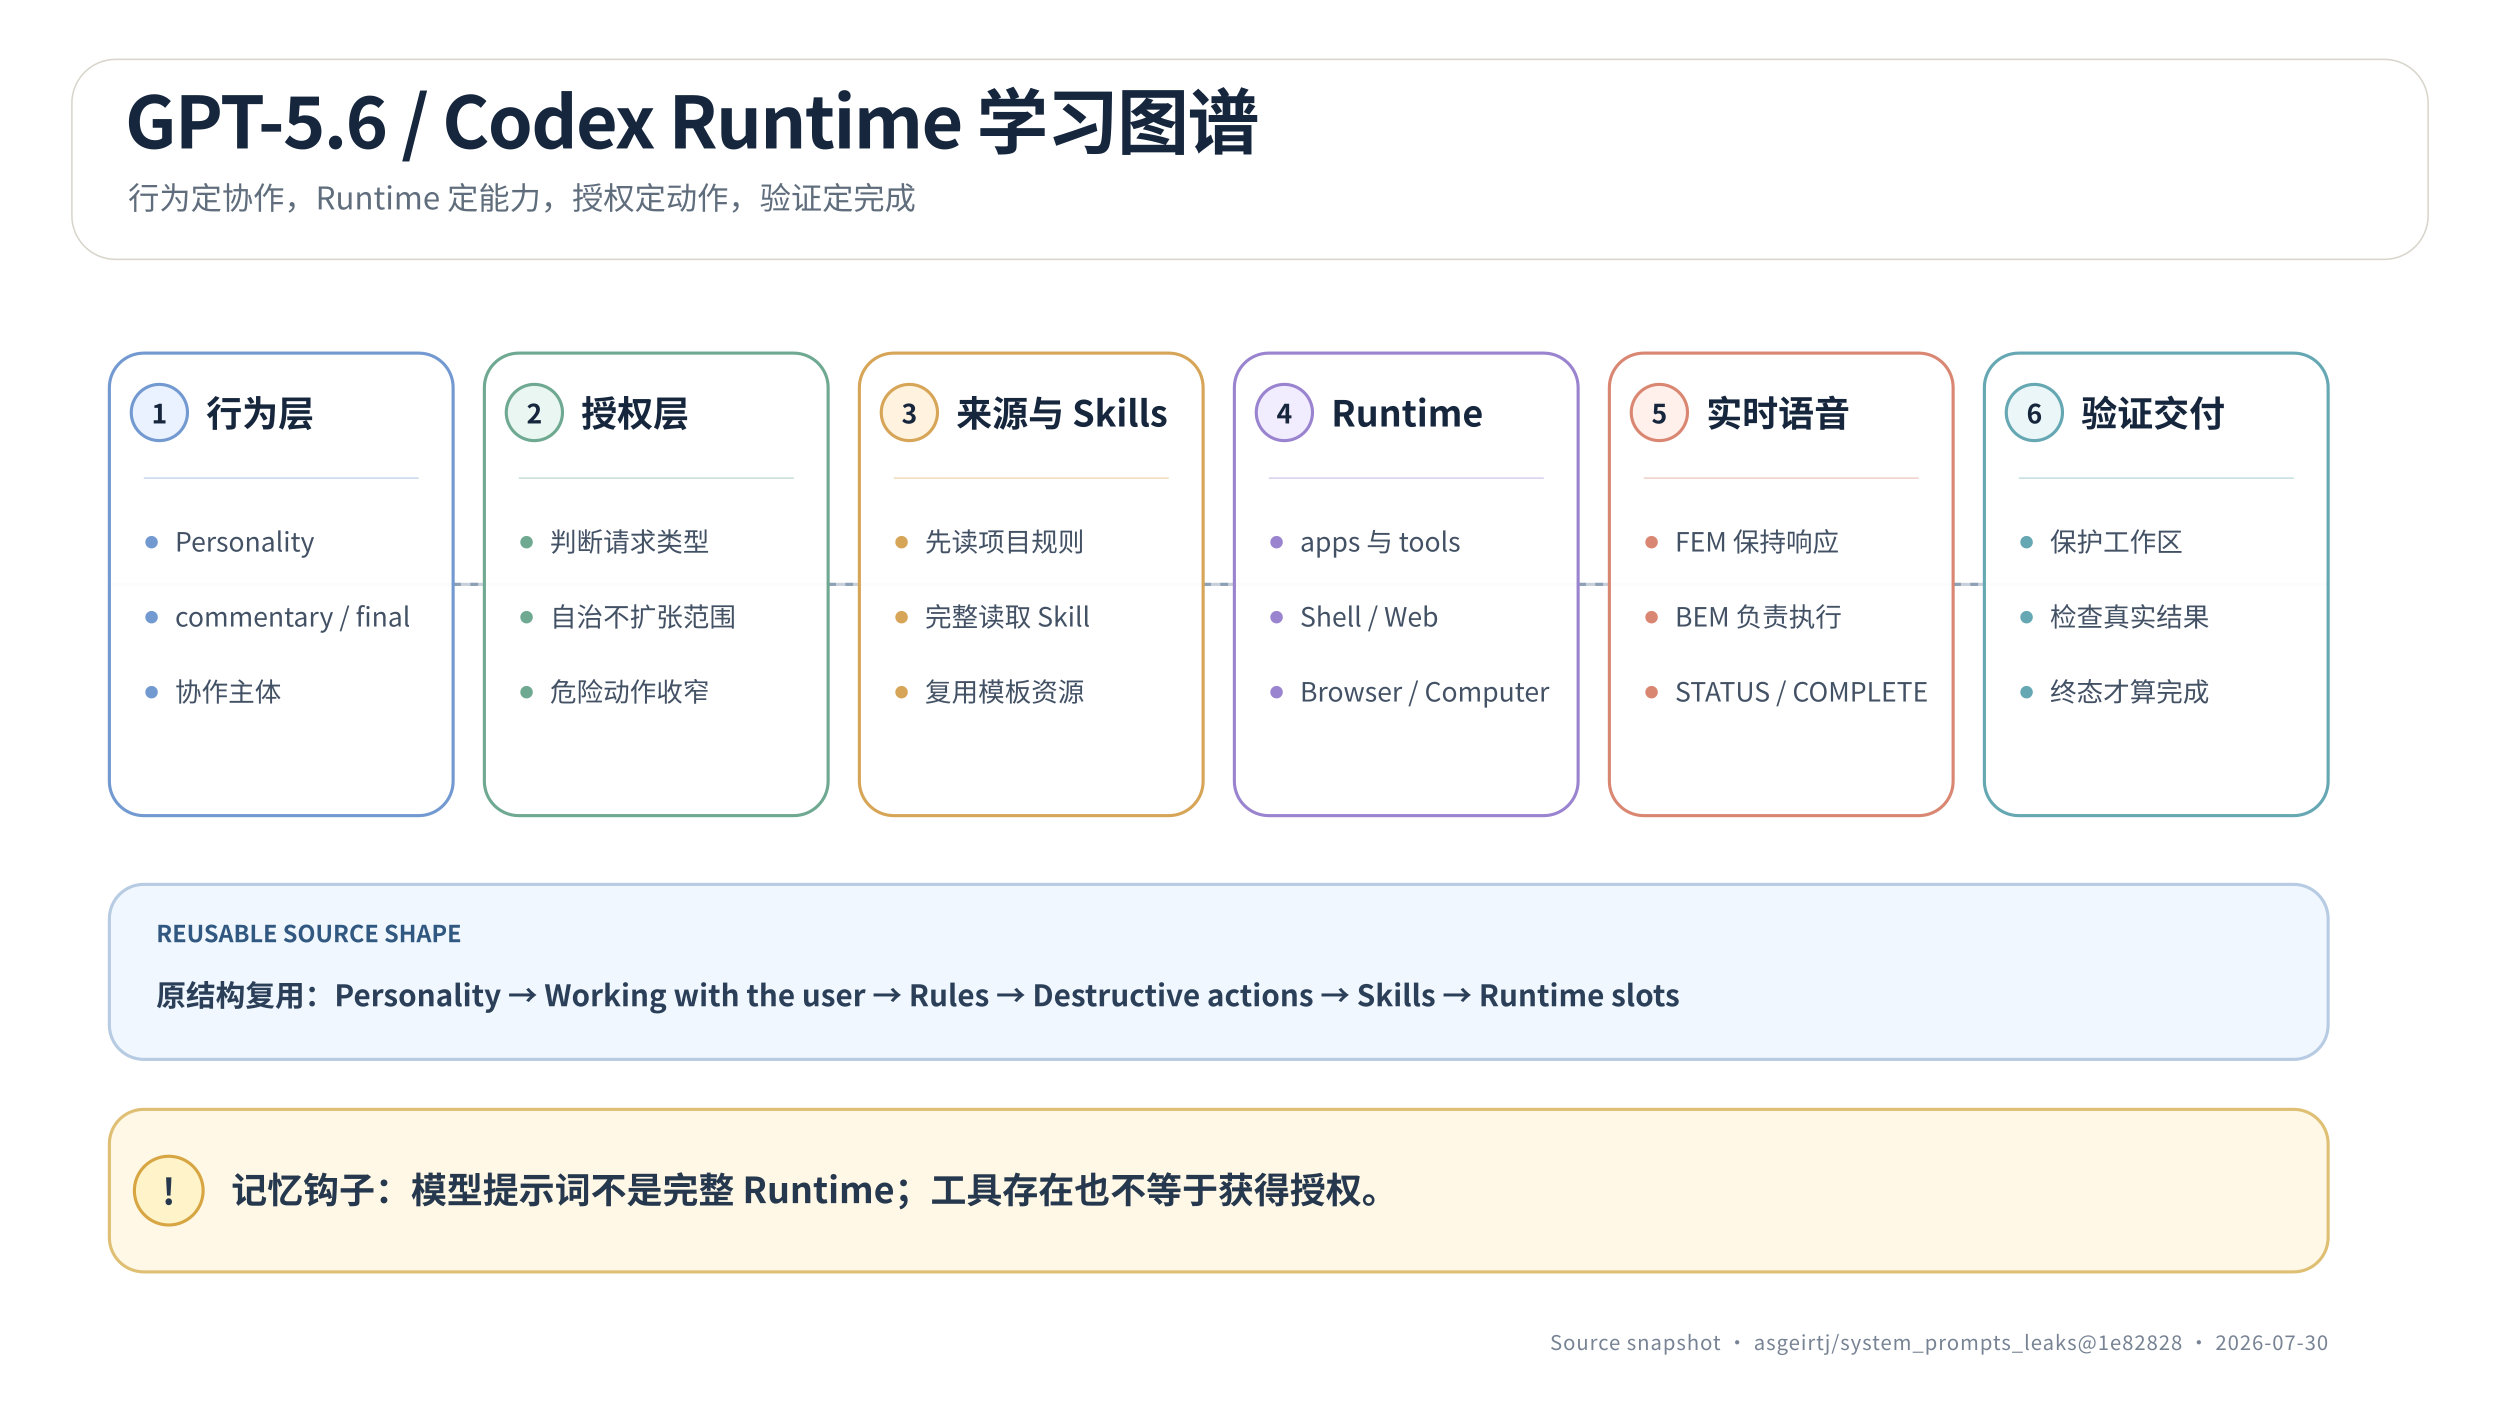
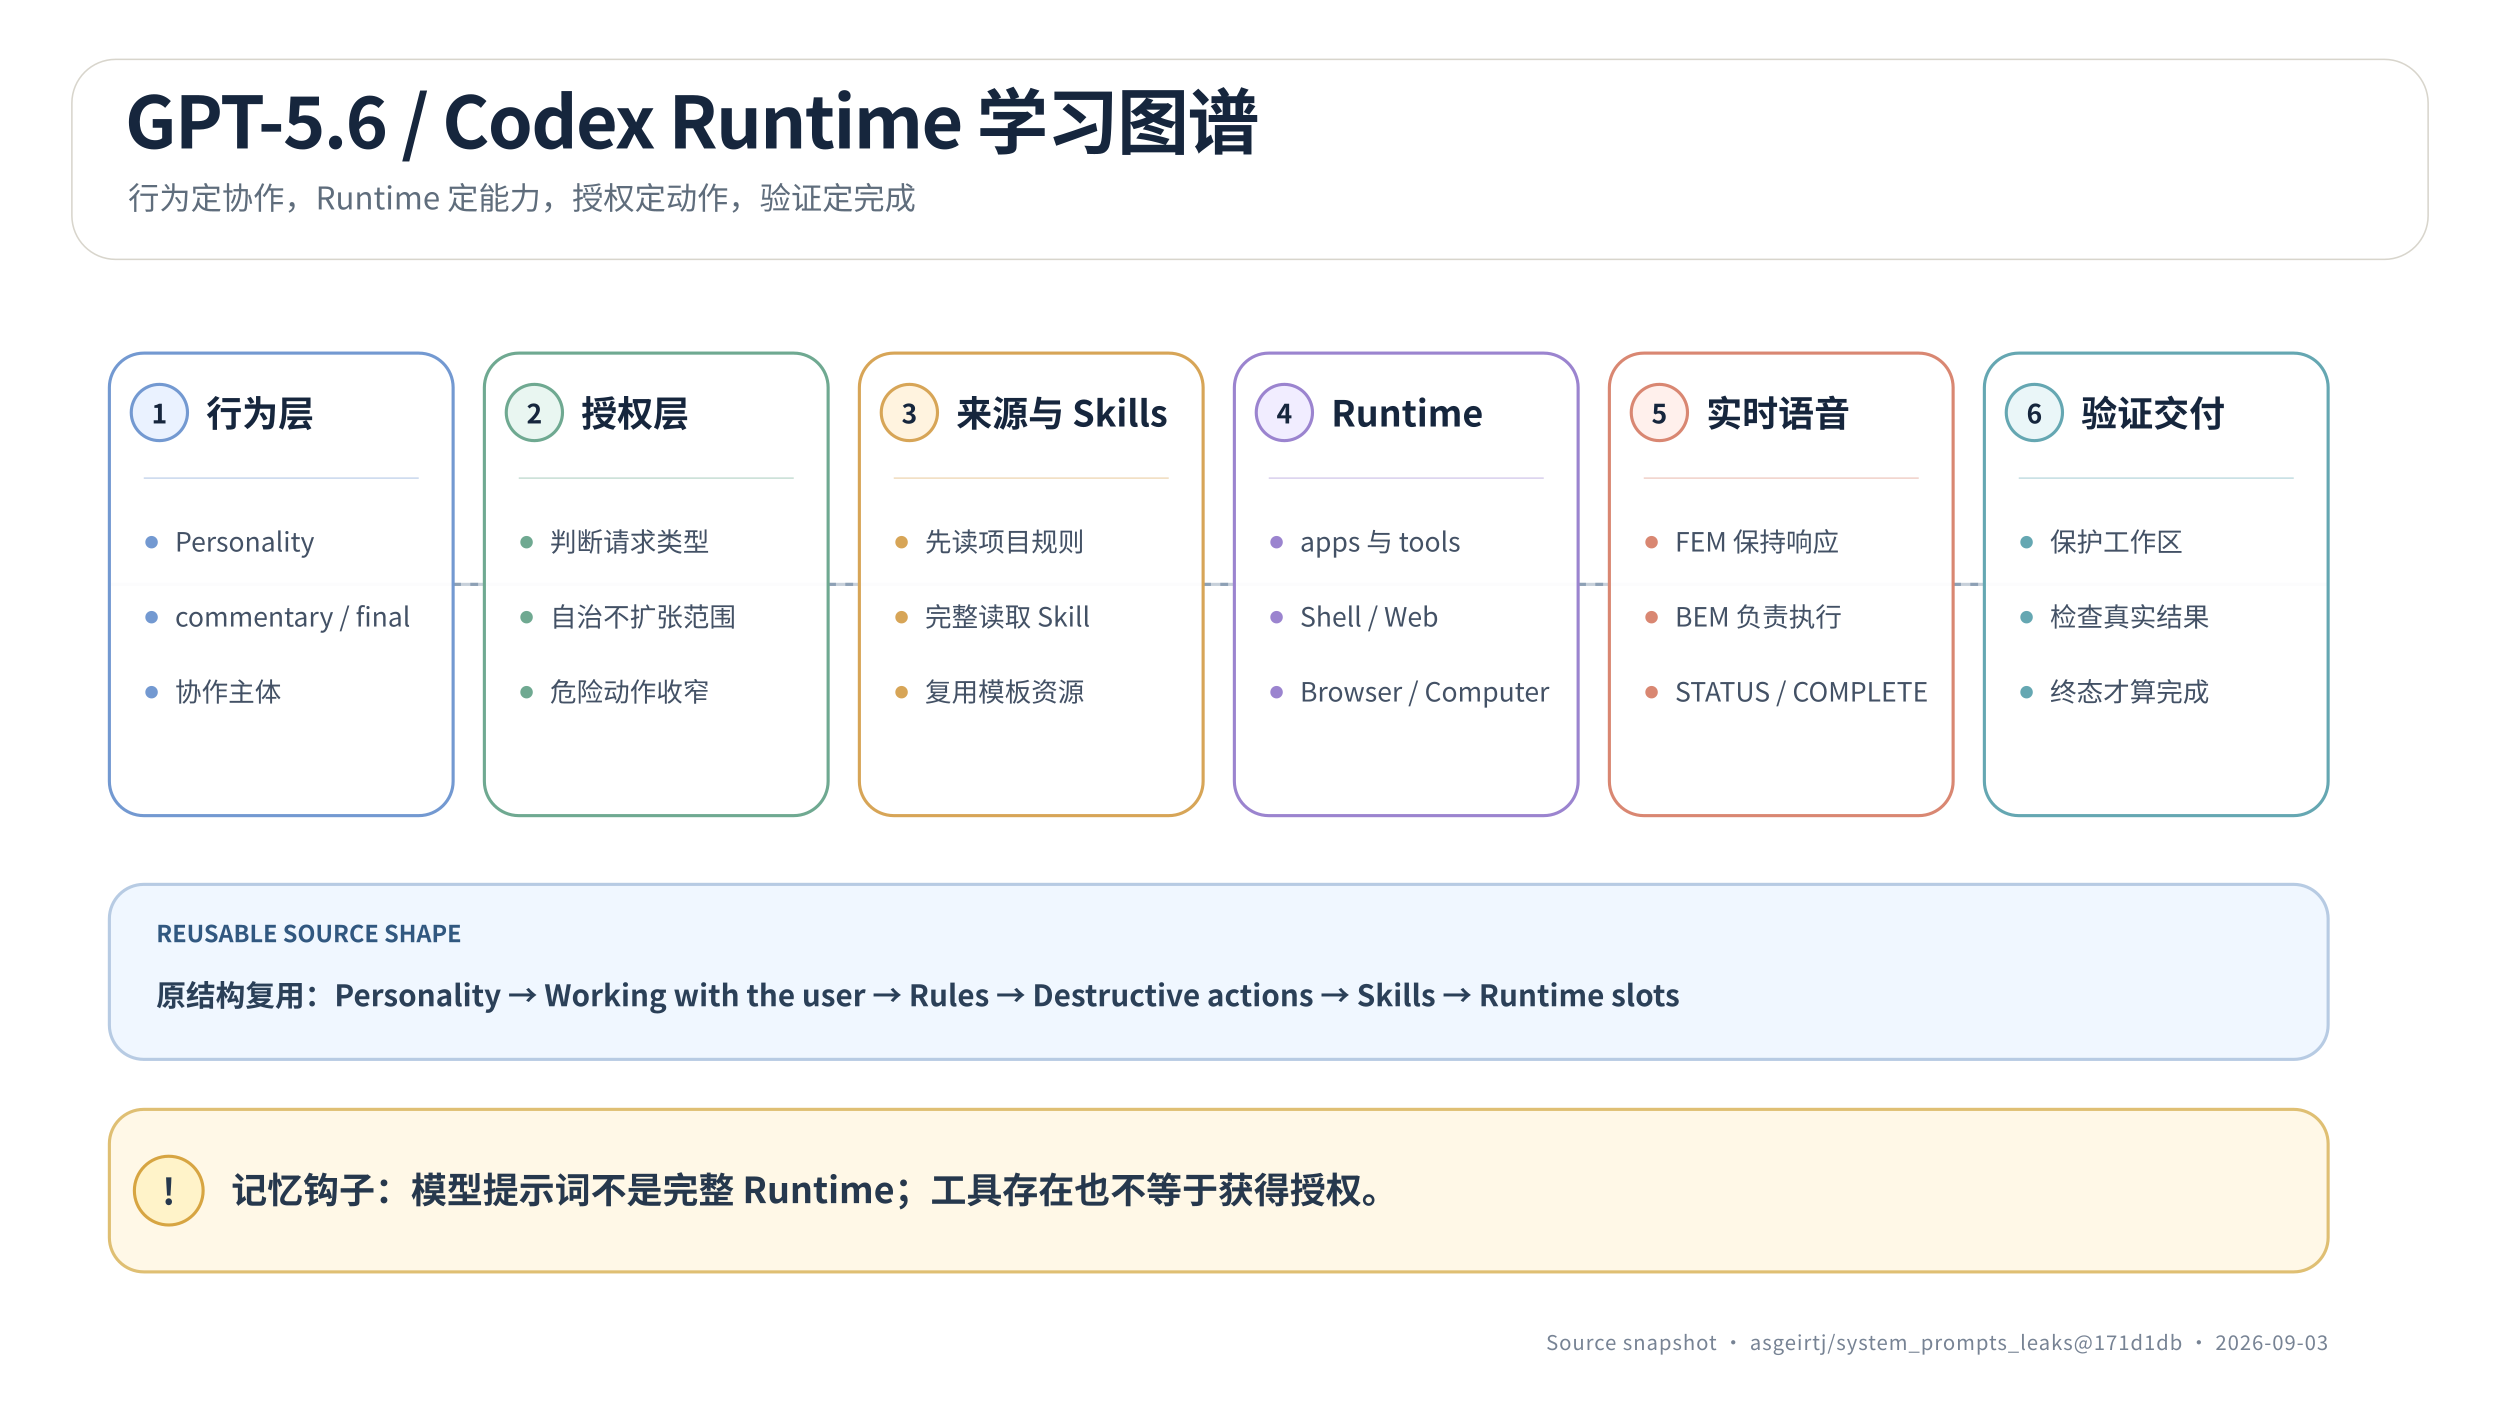
<svg xmlns="http://www.w3.org/2000/svg" width="1600" height="900" viewBox="0 0 1600 900">
  <style>
        text { font-family: "PingFang SC", "Hiragino Sans GB", "Noto Sans CJK SC", sans-serif; fill: #16263d; }
        .title { font-size: 46px; font-weight: 750; letter-spacing: -1px; }
        .subtitle { font-size: 20px; font-weight: 500; fill: #5f6d7c; }
        .node-title { font-size: 23px; font-weight: 700; }
        .bullet { font-size: 17px; font-weight: 520; fill: #435165; }
        .index { font-size: 17px; font-weight: 750; }
        .band-label { font-size: 15px; font-weight: 760; fill: #315880; }
        .band-copy { font-size: 19px; font-weight: 560; fill: #2b4058; }
        .hook { font-size: 23px; font-weight: 680; fill: #26384d; }
        .source { font-size: 13px; font-weight: 500; fill: #778394; letter-spacing: .6px; }
      </style>
  <rect width="1600" height="900" fill="rgba(255,255,255,0.40)" />
  <rect x="46" y="38" width="1508" height="128" rx="28" fill="rgba(255,255,255,0.88)" stroke="#d8d5cc" />
  <text x="80" y="95" class="title" text-anchor="start">GPT-5.6 / Codex Runtime 学习图谱</text>
  <text x="82" y="134" class="subtitle" text-anchor="start">行为定协作，Runtime 定能力，授权定动作，验证定完成</text>
  <line x1="70" y1="374" x2="1490" y2="374" stroke="#c7d0da" stroke-width="2" />
  <path d="M 290 374 L 310 374" stroke="#8da0b5" stroke-width="2" stroke-dasharray="5 6" />
  <path d="M 530 374 L 550 374" stroke="#8da0b5" stroke-width="2" stroke-dasharray="5 6" />
  <path d="M 770 374 L 790 374" stroke="#8da0b5" stroke-width="2" stroke-dasharray="5 6" />
  <path d="M 1010 374 L 1030 374" stroke="#8da0b5" stroke-width="2" stroke-dasharray="5 6" />
  <path d="M 1250 374 L 1270 374" stroke="#8da0b5" stroke-width="2" stroke-dasharray="5 6" />
  <g>
    <rect x="70" y="226" width="220" height="296" rx="22" fill="rgba(255,255,255,0.94)" stroke="#7399d1" stroke-width="2" />
    <circle cx="102" cy="264" r="18" fill="#eaf2ff" stroke="#7399d1" stroke-width="2" />
    <text x="102" y="271" class="index" text-anchor="middle">1</text>
    <text x="132" y="273" class="node-title" text-anchor="start">行为层</text>
    <line x1="92" y1="306" x2="268" y2="306" stroke="#7399d1" opacity="0.38" />
    <circle cx="97" cy="347" r="4" fill="#7399d1" />
    <text x="112" y="353" class="bullet" text-anchor="start">Personality</text>
    <circle cx="97" cy="395" r="4" fill="#7399d1" />
    <text x="112" y="401" class="bullet" text-anchor="start">commentary / final</text>
    <circle cx="97" cy="443" r="4" fill="#7399d1" />
    <text x="112" y="449" class="bullet" text-anchor="start">协作主体</text>
  </g>
  <g>
    <rect x="310" y="226" width="220" height="296" rx="22" fill="rgba(255,255,255,0.94)" stroke="#6fa991" stroke-width="2" />
    <circle cx="342" cy="264" r="18" fill="#e9f6f1" stroke="#6fa991" stroke-width="2" />
    <text x="342" y="271" class="index" text-anchor="middle">2</text>
    <text x="372" y="273" class="node-title" text-anchor="start">授权层</text>
    <line x1="332" y1="306" x2="508" y2="306" stroke="#6fa991" opacity="0.38" />
    <circle cx="337" cy="347" r="4" fill="#6fa991" />
    <text x="352" y="353" class="bullet" text-anchor="start">判断请求类型</text>
    <circle cx="337" cy="395" r="4" fill="#6fa991" />
    <text x="352" y="401" class="bullet" text-anchor="start">自治不扩张范围</text>
    <circle cx="337" cy="443" r="4" fill="#6fa991" />
    <text x="352" y="449" class="bullet" text-anchor="start">危险动作收窄</text>
  </g>
  <g>
    <rect x="550" y="226" width="220" height="296" rx="22" fill="rgba(255,255,255,0.94)" stroke="#d7a557" stroke-width="2" />
    <circle cx="582" cy="264" r="18" fill="#fff3df" stroke="#d7a557" stroke-width="2" />
    <text x="582" y="271" class="index" text-anchor="middle">3</text>
    <text x="612" y="273" class="node-title" text-anchor="start">来源与 Skills</text>
    <line x1="572" y1="306" x2="748" y2="306" stroke="#d7a557" opacity="0.38" />
    <circle cx="577" cy="347" r="4" fill="#d7a557" />
    <text x="592" y="353" class="bullet" text-anchor="start">先读项目规则</text>
    <circle cx="577" cy="395" r="4" fill="#d7a557" />
    <text x="592" y="401" class="bullet" text-anchor="start">完整读取 Skill</text>
    <circle cx="577" cy="443" r="4" fill="#d7a557" />
    <text x="592" y="449" class="bullet" text-anchor="start">复用模板资源</text>
  </g>
  <g>
    <rect x="790" y="226" width="220" height="296" rx="22" fill="rgba(255,255,255,0.94)" stroke="#9b84cf" stroke-width="2" />
    <circle cx="822" cy="264" r="18" fill="#f1edff" stroke="#9b84cf" stroke-width="2" />
    <text x="822" y="271" class="index" text-anchor="middle">4</text>
    <text x="852" y="273" class="node-title" text-anchor="start">Runtime</text>
    <line x1="812" y1="306" x2="988" y2="306" stroke="#9b84cf" opacity="0.38" />
    <circle cx="817" cy="347" r="4" fill="#9b84cf" />
    <text x="832" y="353" class="bullet" text-anchor="start">apps 与 tools</text>
    <circle cx="817" cy="395" r="4" fill="#9b84cf" />
    <text x="832" y="401" class="bullet" text-anchor="start">Shell / Web</text>
    <circle cx="817" cy="443" r="4" fill="#9b84cf" />
    <text x="832" y="449" class="bullet" text-anchor="start">Browser / Computer</text>
  </g>
  <g>
    <rect x="1030" y="226" width="220" height="296" rx="22" fill="rgba(255,255,255,0.94)" stroke="#d98772" stroke-width="2" />
    <circle cx="1062" cy="264" r="18" fill="#fff0ec" stroke="#d98772" stroke-width="2" />
    <text x="1062" y="271" class="index" text-anchor="middle">5</text>
    <text x="1092" y="273" class="node-title" text-anchor="start">实时语音</text>
    <line x1="1052" y1="306" x2="1228" y2="306" stroke="#d98772" opacity="0.38" />
    <circle cx="1057" cy="347" r="4" fill="#d98772" />
    <text x="1072" y="353" class="bullet" text-anchor="start">FEM 保持响应</text>
    <circle cx="1057" cy="395" r="4" fill="#d98772" />
    <text x="1072" y="401" class="bullet" text-anchor="start">BEM 负责执行</text>
    <circle cx="1057" cy="443" r="4" fill="#d98772" />
    <text x="1072" y="449" class="bullet" text-anchor="start">STATUS / COMPLETE</text>
  </g>
  <g>
    <rect x="1270" y="226" width="220" height="296" rx="22" fill="rgba(255,255,255,0.94)" stroke="#65a7b2" stroke-width="2" />
    <circle cx="1302" cy="264" r="18" fill="#eaf6f8" stroke="#65a7b2" stroke-width="2" />
    <text x="1302" y="271" class="index" text-anchor="middle">6</text>
    <text x="1332" y="273" class="node-title" text-anchor="start">验证交付</text>
    <line x1="1292" y1="306" x2="1468" y2="306" stroke="#65a7b2" opacity="0.38" />
    <circle cx="1297" cy="347" r="4" fill="#65a7b2" />
    <text x="1312" y="353" class="bullet" text-anchor="start">保护工作区</text>
    <circle cx="1297" cy="395" r="4" fill="#65a7b2" />
    <text x="1312" y="401" class="bullet" text-anchor="start">检查真实结果</text>
    <circle cx="1297" cy="443" r="4" fill="#65a7b2" />
    <text x="1312" y="449" class="bullet" text-anchor="start">终态才算完成</text>
  </g>
  <rect x="70" y="566" width="1420" height="112" rx="22" fill="rgba(239,246,255,0.94)" stroke="#b7cbe3" stroke-width="2" />
  <text x="100" y="603" class="band-label" text-anchor="start">REUSABLE SOURCE SHAPE</text>
  <text x="100" y="644" class="band-copy" text-anchor="start">原结构复用：Personality → Working with the user → Rules → Destructive actions → Skills → Runtime slots</text>
  <rect x="70" y="710" width="1420" height="104" rx="22" fill="rgba(255,248,230,0.95)" stroke="#dfbf73" stroke-width="2" />
  <circle cx="108" cy="762" r="22" fill="#fff3c9" stroke="#d7a542" stroke-width="2" />
  <text x="108" y="771" class="hook" text-anchor="middle">!</text>
  <text x="148" y="770" class="hook" text-anchor="start">记忆钩子：模型提示词不是完整 Runtime；工具存在也不等于获得授权。</text>
-   <text x="1490" y="864" class="source" text-anchor="end">Source snapshot · asgeirtj/system_prompts_leaks@1e82828 · 2026-07-30</text>
+   <text x="1490" y="864" class="source" text-anchor="end">Source snapshot · asgeirtj/system_prompts_leaks@171d1db · 2026-09-03</text>
</svg>
